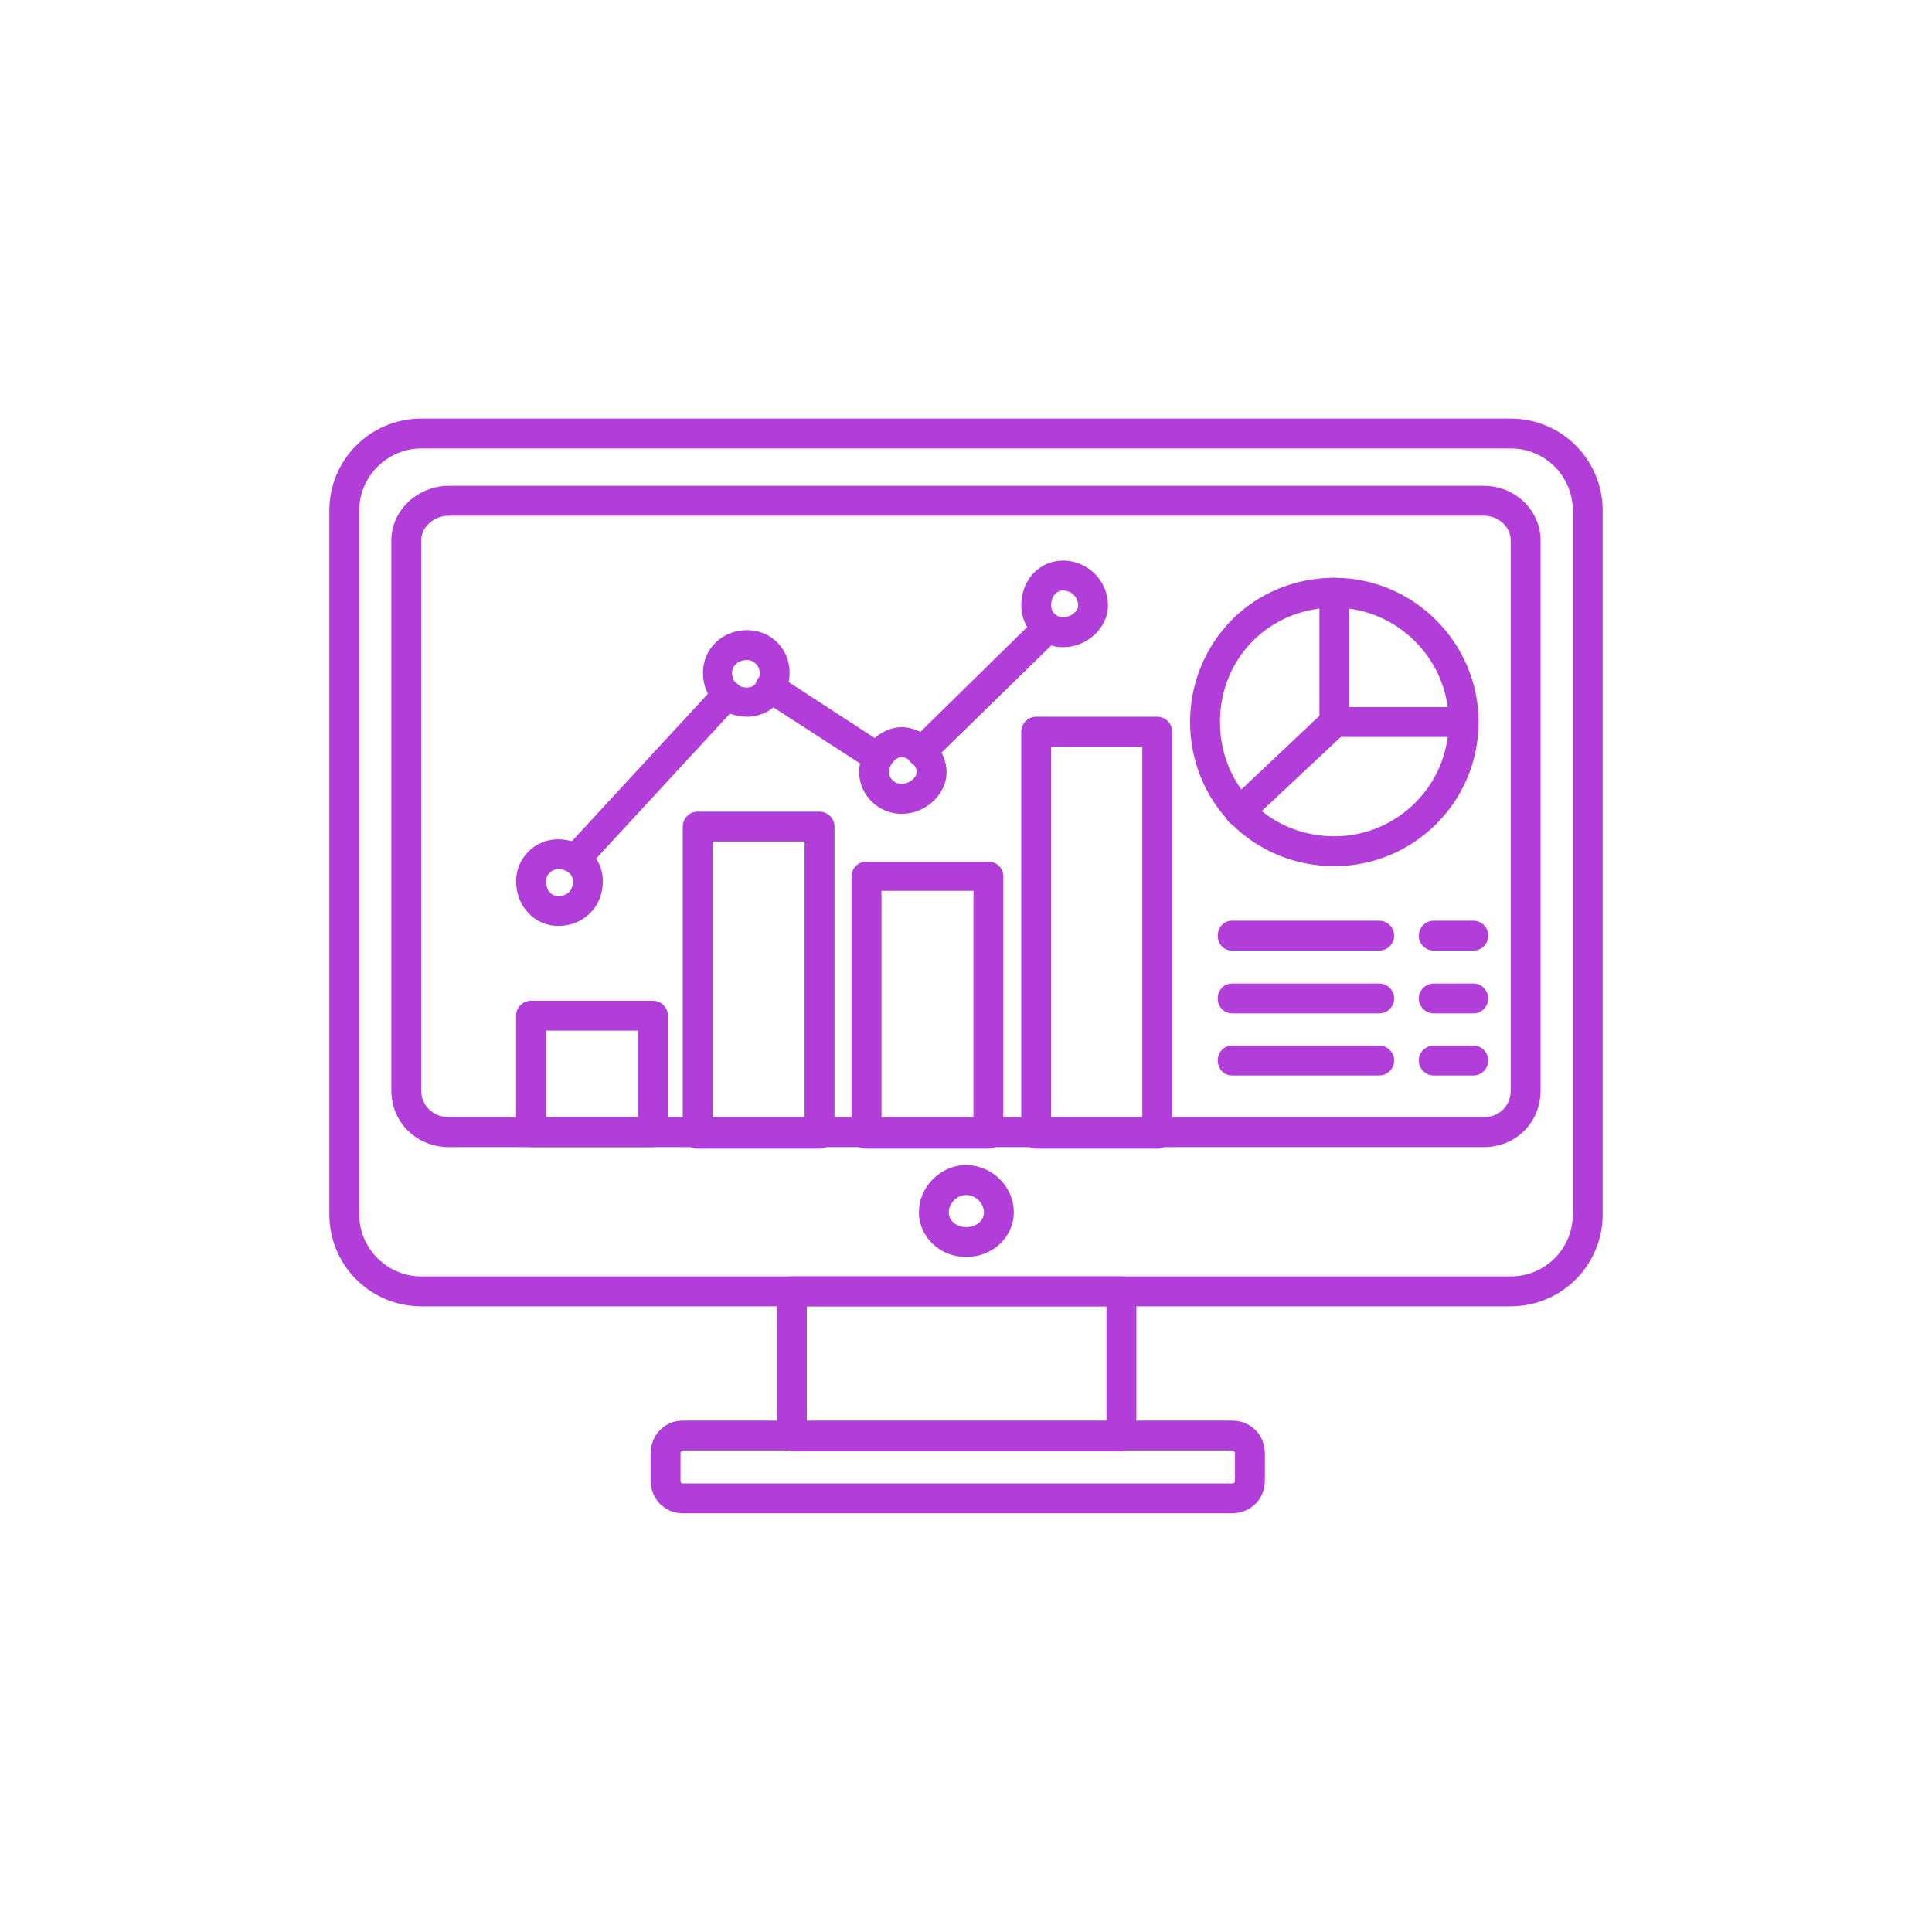
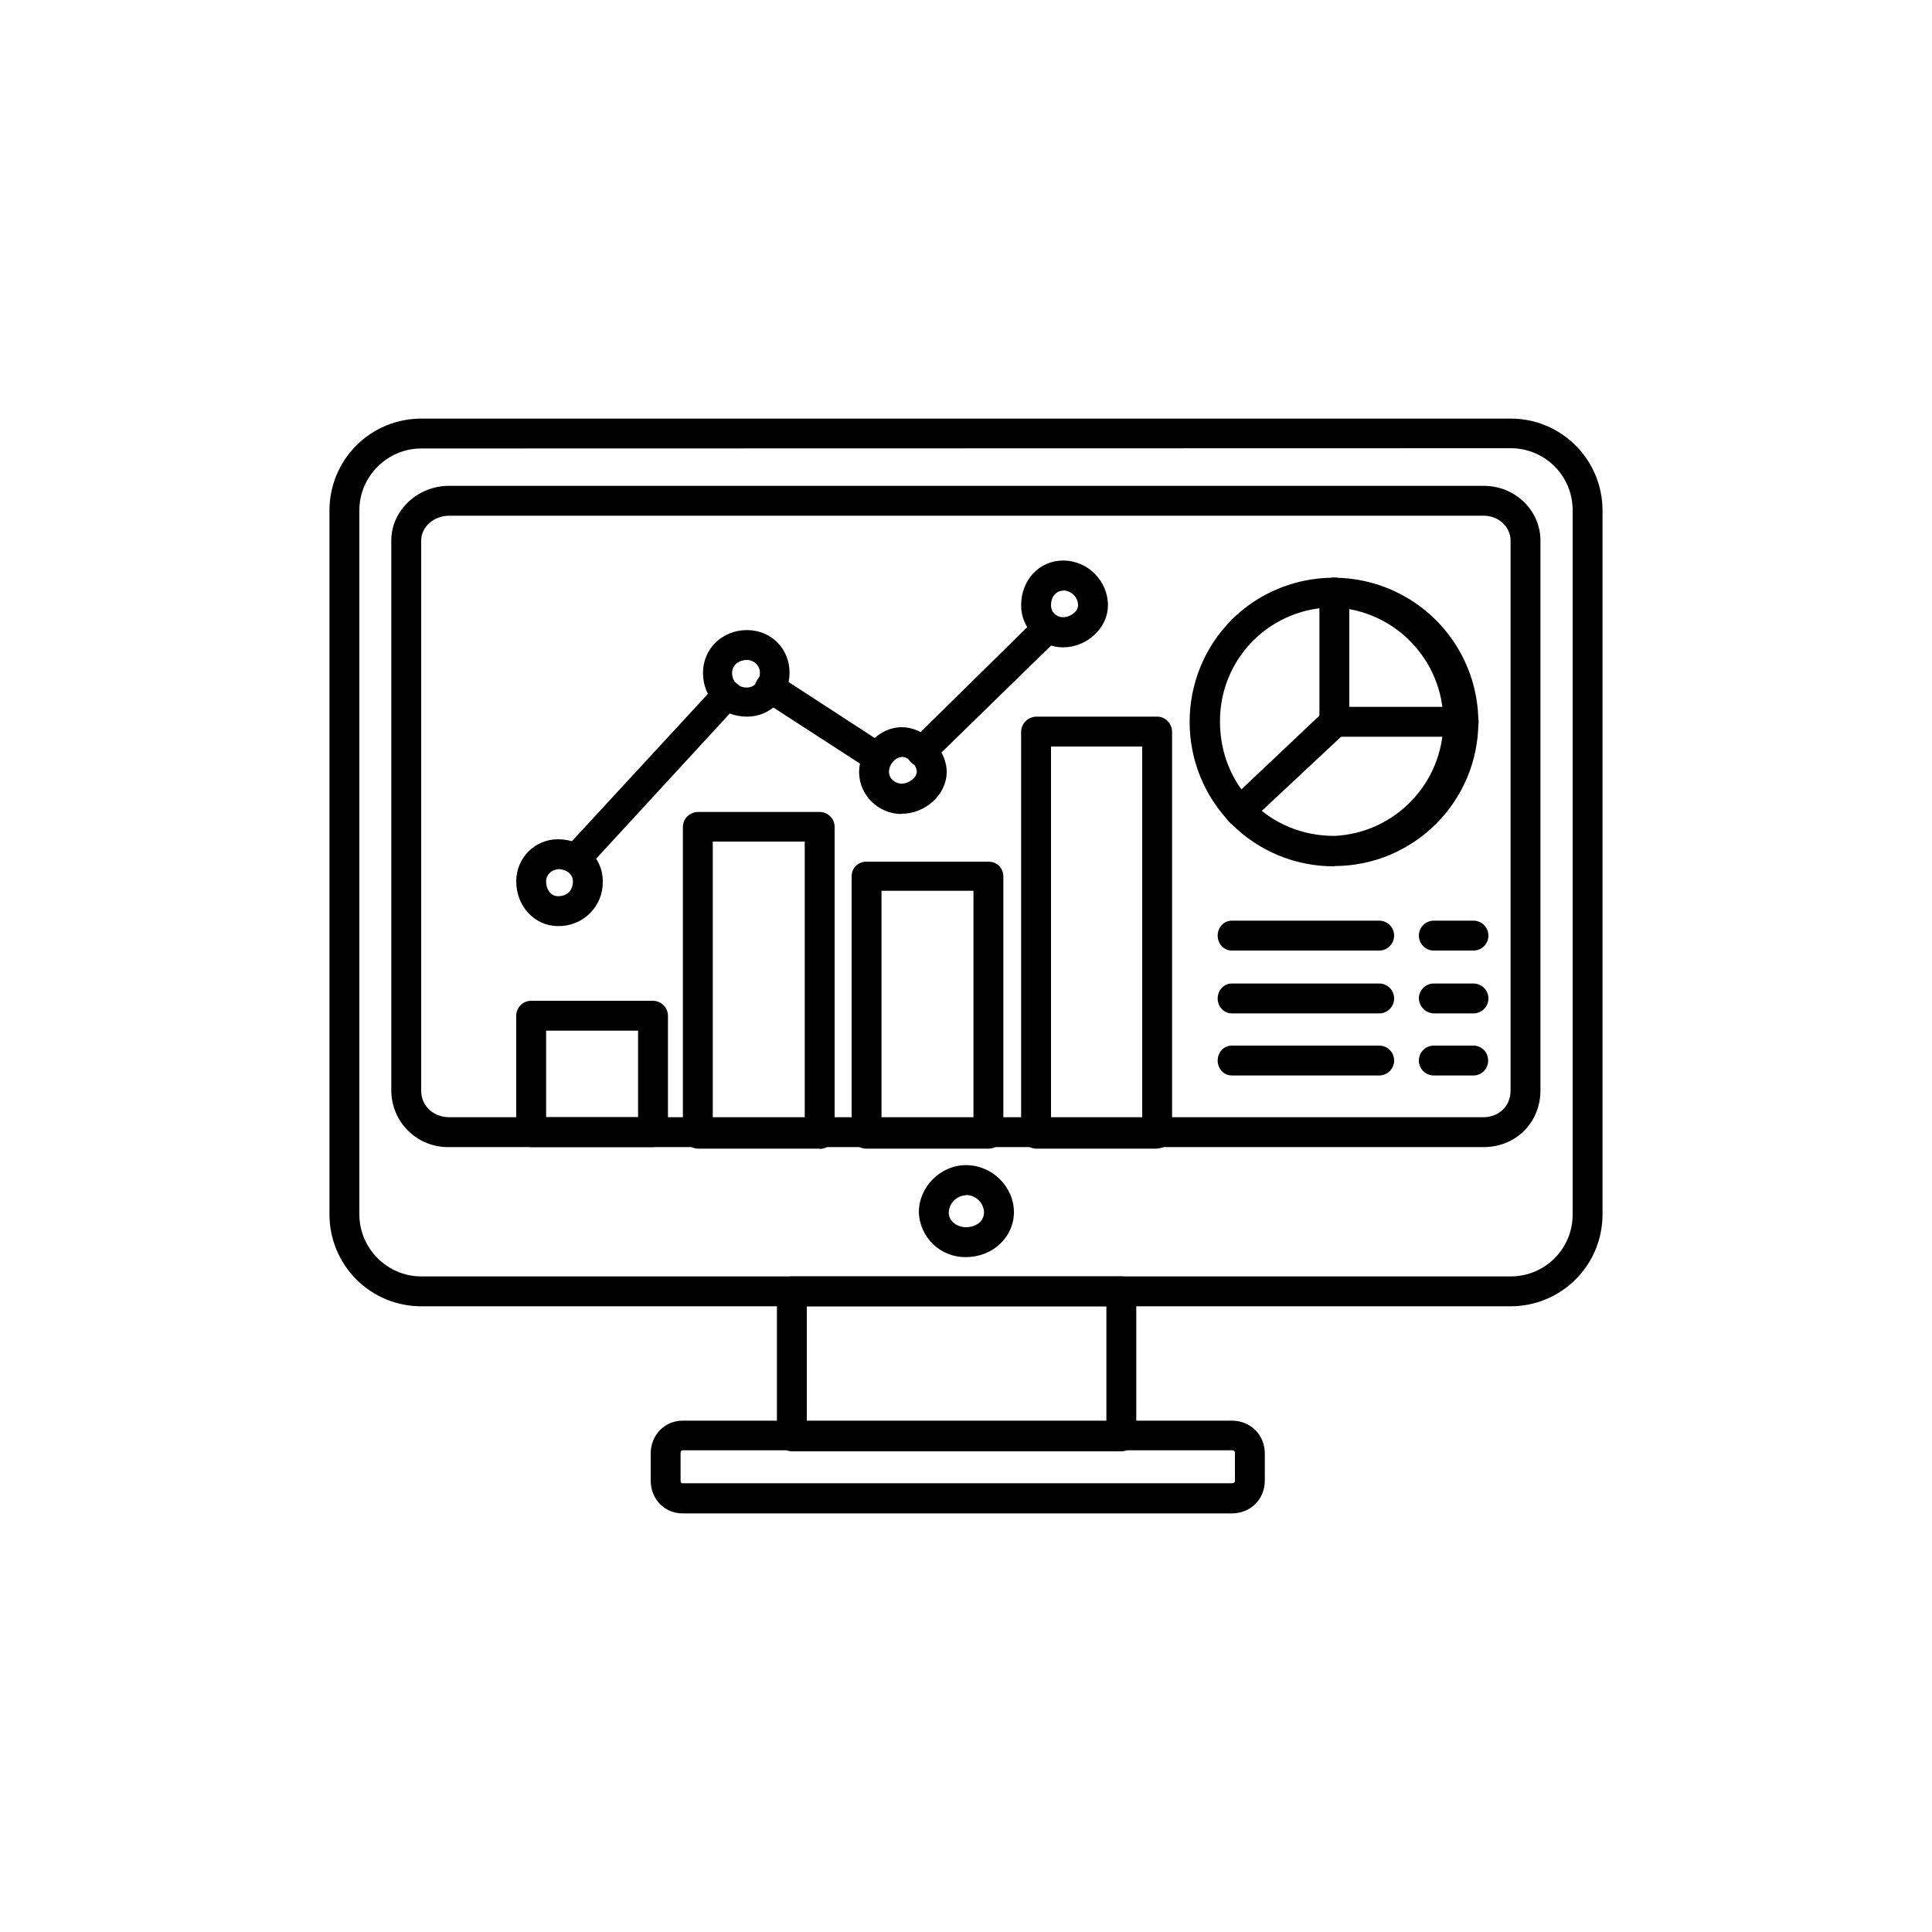
- <svg xmlns="http://www.w3.org/2000/svg" width="100" zoomAndPan="magnify" viewBox="0 0 75 75" height="100" preserveAspectRatio="xMidYMid meet" version="1.0">
+ <svg xmlns="http://www.w3.org/2000/svg" width="100" height="100" viewBox="0 0 75 75">
  <defs>
-     <clipPath id="781ad18137">
-       <path d="M 12.785 16 L 62.285 16 L 62.285 51 L 12.785 51 Z M 12.785 16 " clip-rule="nonzero" />
+     <clipPath id="a">
+       <path d="M12.79 16h49.5v35h-49.5Zm0 0" />
    </clipPath>
  </defs>
-   <g clip-path="url(#781ad18137)">
-     <path fill="#b13ed9" d="M 58.645 50.711 L 16.352 50.711 C 14.379 50.711 12.785 49.117 12.785 47.145 L 12.785 19.816 C 12.785 17.844 14.379 16.25 16.352 16.25 L 58.645 16.25 C 60.617 16.25 62.215 17.844 62.215 19.816 L 62.215 47.145 C 62.215 49.117 60.617 50.711 58.645 50.711 Z M 16.352 17.41 C 15.047 17.41 13.945 18.484 13.945 19.816 L 13.945 47.145 C 13.945 48.477 15.047 49.551 16.352 49.551 L 58.645 49.551 C 59.98 49.551 61.055 48.477 61.055 47.145 L 61.055 19.816 C 61.055 18.484 59.98 17.41 58.645 17.41 Z M 16.352 17.41 " fill-opacity="1" fill-rule="evenodd" />
+   <g clip-path="url(#a)">
+     <path fill="currentColor" fill-rule="evenodd" d="M58.64 50.71H16.35a3.56 3.56 0 0 1-3.56-3.57V19.82a3.56 3.56 0 0 1 3.56-3.57h42.3c1.97 0 3.56 1.6 3.56 3.57v27.32c0 1.98-1.6 3.57-3.57 3.57m-42.29-33.3c-1.3 0-2.4 1.07-2.4 2.4v27.33c0 1.34 1.1 2.41 2.4 2.41h42.3a2.4 2.4 0 0 0 2.4-2.4V19.81a2.4 2.4 0 0 0-2.4-2.41Zm0 0" />
  </g>
-   <path fill="#b13ed9" d="M 57.602 44.531 L 17.426 44.531 C 16.176 44.531 15.191 43.574 15.191 42.328 L 15.191 20.977 C 15.191 19.816 16.207 18.859 17.426 18.859 L 57.602 18.859 C 58.82 18.859 59.805 19.816 59.805 20.977 L 59.805 42.328 C 59.805 43.574 58.848 44.531 57.602 44.531 Z M 17.426 20.02 C 16.844 20.02 16.352 20.457 16.352 20.977 L 16.352 42.328 C 16.352 42.996 16.902 43.371 17.426 43.371 L 57.602 43.371 C 58.125 43.371 58.645 42.996 58.645 42.328 L 58.645 20.977 C 58.645 20.457 58.18 20.02 57.602 20.02 Z M 17.426 20.02 " fill-opacity="1" fill-rule="evenodd" />
-   <path fill="#b13ed9" d="M 37.5 48.797 C 36.484 48.797 35.672 48.016 35.672 47.059 C 35.672 46.07 36.512 45.23 37.5 45.23 C 38.516 45.23 39.355 46.07 39.355 47.059 C 39.355 48.016 38.543 48.797 37.5 48.797 Z M 37.5 46.391 C 37.152 46.391 36.832 46.707 36.832 47.059 C 36.832 47.434 37.18 47.637 37.5 47.637 C 37.848 47.637 38.195 47.434 38.195 47.059 C 38.195 46.707 37.875 46.391 37.5 46.391 Z M 37.5 46.391 " fill-opacity="1" fill-rule="evenodd" />
-   <path fill="#b13ed9" d="M 43.531 56.34 L 30.738 56.34 C 30.422 56.34 30.16 56.078 30.16 55.758 L 30.16 50.133 C 30.16 49.812 30.422 49.551 30.738 49.551 L 43.531 49.551 C 43.852 49.551 44.113 49.812 44.113 50.133 L 44.113 55.758 C 44.113 56.078 43.852 56.34 43.531 56.34 Z M 31.32 55.18 L 42.953 55.18 L 42.953 50.711 L 31.32 50.711 Z M 31.32 55.18 " fill-opacity="1" fill-rule="evenodd" />
-   <path fill="#b13ed9" d="M 47.824 58.746 L 26.504 58.746 C 25.809 58.746 25.258 58.195 25.258 57.469 L 25.258 56.426 C 25.258 55.699 25.809 55.148 26.504 55.148 L 47.824 55.148 C 48.551 55.148 49.102 55.699 49.102 56.426 L 49.102 57.469 C 49.102 58.195 48.551 58.746 47.824 58.746 Z M 26.504 56.309 C 26.445 56.309 26.418 56.34 26.418 56.426 L 26.418 57.469 C 26.418 57.559 26.445 57.586 26.504 57.586 L 47.824 57.586 C 47.914 57.586 47.941 57.559 47.941 57.469 L 47.941 56.426 C 47.941 56.34 47.914 56.309 47.824 56.309 Z M 26.504 56.309 " fill-opacity="1" fill-rule="evenodd" />
-   <path fill="#b13ed9" d="M 22.355 33.918 C 22.211 33.918 22.066 33.859 21.949 33.77 C 21.719 33.539 21.719 33.191 21.922 32.957 L 27.809 26.578 C 28.043 26.344 28.391 26.316 28.621 26.547 C 28.855 26.75 28.883 27.129 28.652 27.359 L 22.762 33.742 C 22.645 33.859 22.5 33.918 22.355 33.918 Z M 34.02 29.973 C 33.93 29.973 33.816 29.941 33.727 29.855 L 29.551 27.156 C 29.289 26.984 29.23 26.637 29.406 26.375 C 29.578 26.082 29.926 26.027 30.188 26.199 L 34.336 28.898 C 34.625 29.07 34.684 29.418 34.512 29.711 C 34.395 29.883 34.219 29.973 34.02 29.973 Z M 35.758 29.77 C 35.613 29.77 35.469 29.711 35.352 29.594 C 35.121 29.363 35.148 29.016 35.352 28.781 L 40.285 23.938 C 40.516 23.734 40.891 23.734 41.094 23.965 C 41.328 24.199 41.328 24.547 41.094 24.777 L 36.164 29.594 C 36.078 29.711 35.902 29.77 35.758 29.77 Z M 35.758 29.77 " fill-opacity="1" fill-rule="evenodd" />
-   <path fill="#b13ed9" d="M 25.344 44.531 L 20.617 44.531 C 20.297 44.531 20.035 44.273 20.035 43.953 L 20.035 39.426 C 20.035 39.109 20.297 38.848 20.617 38.848 L 25.344 38.848 C 25.664 38.848 25.926 39.109 25.926 39.426 L 25.926 43.953 C 25.926 44.273 25.664 44.531 25.344 44.531 Z M 21.195 43.371 L 24.766 43.371 L 24.766 40.008 L 21.195 40.008 Z M 21.195 43.371 " fill-opacity="1" fill-rule="evenodd" />
-   <path fill="#b13ed9" d="M 31.812 44.59 L 27.086 44.59 C 26.766 44.59 26.504 44.328 26.504 44.012 L 26.504 32.09 C 26.504 31.77 26.766 31.508 27.086 31.508 L 31.812 31.508 C 32.133 31.508 32.395 31.77 32.395 32.09 L 32.395 44.012 C 32.395 44.328 32.133 44.59 31.812 44.59 Z M 27.664 43.43 L 31.234 43.43 L 31.234 32.668 L 27.664 32.668 Z M 27.664 43.43 " fill-opacity="1" fill-rule="evenodd" />
-   <path fill="#b13ed9" d="M 38.367 44.59 L 33.641 44.59 C 33.32 44.59 33.059 44.359 33.059 44.012 L 33.059 34.031 C 33.059 33.684 33.32 33.453 33.641 33.453 L 38.367 33.453 C 38.688 33.453 38.949 33.684 38.949 34.031 L 38.949 44.012 C 38.949 44.359 38.688 44.59 38.367 44.59 Z M 34.219 43.461 L 37.789 43.461 L 37.789 34.582 L 34.219 34.582 Z M 34.219 43.461 " fill-opacity="1" fill-rule="evenodd" />
-   <path fill="#b13ed9" d="M 44.926 44.59 L 40.227 44.59 C 39.906 44.59 39.645 44.328 39.645 44.012 L 39.645 28.406 C 39.645 28.086 39.906 27.824 40.227 27.824 L 44.926 27.824 C 45.242 27.824 45.504 28.086 45.504 28.406 L 45.504 44.012 C 45.504 44.328 45.242 44.59 44.926 44.59 Z M 40.805 43.43 L 44.344 43.43 L 44.344 28.984 L 40.805 28.984 Z M 40.805 43.43 " fill-opacity="1" fill-rule="evenodd" />
-   <path fill="#b13ed9" d="M 21.66 35.945 C 20.762 35.945 20.035 35.191 20.035 34.207 C 20.035 33.309 20.762 32.582 21.66 32.582 C 22.645 32.582 23.402 33.277 23.402 34.207 C 23.402 35.191 22.676 35.945 21.66 35.945 Z M 21.66 33.742 C 21.43 33.742 21.195 33.945 21.195 34.207 C 21.195 34.555 21.398 34.785 21.66 34.785 C 22.039 34.785 22.242 34.555 22.242 34.207 C 22.242 33.945 22.008 33.742 21.66 33.742 Z M 21.66 33.742 " fill-opacity="1" fill-rule="evenodd" />
-   <path fill="#b13ed9" d="M 29 27.824 C 28.012 27.824 27.289 27.098 27.289 26.113 C 27.289 25.184 28.043 24.461 29 24.461 C 29.926 24.461 30.652 25.184 30.652 26.113 C 30.652 27.07 29.926 27.824 29 27.824 Z M 29 25.621 C 28.68 25.621 28.418 25.824 28.418 26.113 C 28.418 26.461 28.652 26.691 29 26.691 C 29.289 26.691 29.492 26.434 29.492 26.113 C 29.492 25.852 29.262 25.621 29 25.621 Z M 29 25.621 " fill-opacity="1" fill-rule="evenodd" />
-   <path fill="#b13ed9" d="M 35.004 31.594 C 34.105 31.594 33.352 30.871 33.352 29.973 C 33.352 29.043 34.133 28.23 35.004 28.23 C 35.902 28.23 36.746 29.07 36.746 29.973 C 36.746 30.84 35.934 31.594 35.004 31.594 Z M 35.004 29.391 C 34.773 29.391 34.512 29.68 34.512 29.973 C 34.512 30.23 34.742 30.434 35.004 30.434 C 35.266 30.434 35.586 30.203 35.586 29.973 C 35.586 29.711 35.266 29.391 35.004 29.391 Z M 35.004 29.391 " fill-opacity="1" fill-rule="evenodd" />
-   <path fill="#b13ed9" d="M 41.27 25.125 C 40.371 25.125 39.645 24.402 39.645 23.504 C 39.645 22.516 40.34 21.762 41.27 21.762 C 42.227 21.762 43.012 22.547 43.012 23.504 C 43.012 24.371 42.199 25.125 41.27 25.125 Z M 41.27 22.922 C 41.008 22.922 40.805 23.152 40.805 23.504 C 40.805 23.762 41.008 23.965 41.27 23.965 C 41.559 23.965 41.852 23.734 41.852 23.504 C 41.852 23.152 41.559 22.922 41.27 22.922 Z M 41.27 22.922 " fill-opacity="1" fill-rule="evenodd" />
-   <path fill="#b13ed9" d="M 51.801 33.625 C 50.293 33.625 48.871 33.047 47.824 32 C 46.781 30.957 46.199 29.535 46.199 28.027 C 46.199 26.52 46.781 25.125 47.824 24.055 C 48.871 23.008 50.293 22.43 51.801 22.43 C 54.875 22.43 57.398 24.953 57.398 28.027 C 57.398 31.133 54.875 33.625 51.801 33.625 Z M 51.801 23.59 C 49.305 23.59 47.359 25.531 47.359 28.027 C 47.359 30.523 49.305 32.465 51.801 32.465 C 54.234 32.465 56.238 30.492 56.238 28.027 C 56.238 25.59 54.234 23.59 51.801 23.59 Z M 51.801 23.59 " fill-opacity="1" fill-rule="evenodd" />
-   <path fill="#b13ed9" d="M 56.816 28.609 L 51.801 28.609 C 51.48 28.609 51.219 28.348 51.219 28.027 L 51.219 23.008 C 51.219 22.691 51.48 22.43 51.801 22.43 C 52.117 22.43 52.379 22.691 52.379 23.008 L 52.379 27.449 L 56.816 27.449 C 57.137 27.449 57.398 27.707 57.398 28.027 C 57.398 28.348 57.137 28.609 56.816 28.609 Z M 56.816 28.609 " fill-opacity="1" fill-rule="evenodd" />
-   <path fill="#b13ed9" d="M 48.117 32.09 C 47.969 32.09 47.824 32.031 47.711 31.914 C 47.477 31.684 47.508 31.305 47.738 31.074 L 51.395 27.621 C 51.625 27.391 52.004 27.391 52.207 27.621 C 52.438 27.852 52.438 28.23 52.207 28.461 L 48.523 31.914 C 48.406 32.031 48.262 32.09 48.117 32.09 Z M 48.117 32.09 " fill-opacity="1" fill-rule="evenodd" />
-   <path fill="#b13ed9" d="M 53.539 36.902 L 47.824 36.902 C 47.508 36.902 47.273 36.645 47.273 36.324 C 47.273 36.004 47.508 35.742 47.824 35.742 L 53.539 35.742 C 53.859 35.742 54.121 36.004 54.121 36.324 C 54.121 36.645 53.859 36.902 53.539 36.902 Z M 53.539 36.902 " fill-opacity="1" fill-rule="evenodd" />
-   <path fill="#b13ed9" d="M 53.539 39.34 L 47.824 39.34 C 47.508 39.34 47.273 39.078 47.273 38.762 C 47.273 38.441 47.508 38.18 47.824 38.18 L 53.539 38.18 C 53.859 38.18 54.121 38.441 54.121 38.762 C 54.121 39.078 53.859 39.34 53.539 39.34 Z M 53.539 39.34 " fill-opacity="1" fill-rule="evenodd" />
-   <path fill="#b13ed9" d="M 53.539 41.75 L 47.824 41.75 C 47.508 41.75 47.273 41.488 47.273 41.168 C 47.273 40.848 47.508 40.59 47.824 40.59 L 53.539 40.59 C 53.859 40.59 54.121 40.848 54.121 41.168 C 54.121 41.488 53.859 41.75 53.539 41.75 Z M 53.539 41.75 " fill-opacity="1" fill-rule="evenodd" />
-   <path fill="#b13ed9" d="M 57.195 36.902 L 55.656 36.902 C 55.34 36.902 55.078 36.645 55.078 36.324 C 55.078 36.004 55.34 35.742 55.656 35.742 L 57.195 35.742 C 57.516 35.742 57.773 36.004 57.773 36.324 C 57.773 36.645 57.516 36.902 57.195 36.902 Z M 57.195 36.902 " fill-opacity="1" fill-rule="evenodd" />
-   <path fill="#b13ed9" d="M 57.195 39.34 L 55.656 39.34 C 55.34 39.34 55.078 39.078 55.078 38.762 C 55.078 38.441 55.34 38.18 55.656 38.18 L 57.195 38.18 C 57.516 38.18 57.773 38.441 57.773 38.762 C 57.773 39.078 57.516 39.34 57.195 39.34 Z M 57.195 39.34 " fill-opacity="1" fill-rule="evenodd" />
-   <path fill="#b13ed9" d="M 57.195 41.75 L 55.656 41.75 C 55.34 41.75 55.078 41.488 55.078 41.168 C 55.078 40.848 55.34 40.59 55.656 40.59 L 57.195 40.59 C 57.516 40.59 57.773 40.848 57.773 41.168 C 57.773 41.488 57.516 41.75 57.195 41.75 Z M 57.195 41.75 " fill-opacity="1" fill-rule="evenodd" />
+   <path fill="currentColor" fill-rule="evenodd" d="M57.6 44.53H17.43a2.2 2.2 0 0 1-2.24-2.2V20.98c0-1.16 1.02-2.12 2.24-2.12H57.6c1.22 0 2.2.96 2.2 2.12v21.35c0 1.24-.95 2.2-2.2 2.2M17.43 20.02c-.59 0-1.08.44-1.08.96v21.35c0 .67.55 1.04 1.08 1.04H57.6c.52 0 1.04-.37 1.04-1.04V20.98c0-.52-.46-.96-1.04-.96ZM37.5 48.8a1.8 1.8 0 0 1-1.83-1.74c0-.99.84-1.83 1.83-1.83 1.02 0 1.86.84 1.86 1.83 0 .96-.82 1.74-1.86 1.74m0-2.4a.7.7 0 0 0-.67.66c0 .37.35.58.67.58.35 0 .7-.2.7-.58a.7.7 0 0 0-.7-.67m6.03 9.95h-12.8a.6.6 0 0 1-.57-.58v-5.63c0-.32.26-.58.58-.58h12.8c.31 0 .57.26.57.58v5.63c0 .32-.26.58-.58.58m-12.21-1.16h11.63v-4.47H31.32Zm0 0" />
+   <path fill="currentColor" fill-rule="evenodd" d="M47.82 58.75H26.5c-.7 0-1.24-.55-1.24-1.28v-1.04c0-.73.55-1.28 1.24-1.28h21.32c.73 0 1.28.55 1.28 1.28v1.04c0 .73-.55 1.28-1.28 1.28M26.5 56.3q-.08 0-.08.12v1.04q0 .13.08.12h21.32q.13 0 .12-.12v-1.04q0-.13-.12-.12Zm-4.14-22.38a.7.7 0 0 1-.41-.15.6.6 0 0 1-.03-.81l5.89-6.38c.23-.24.58-.26.81-.03.24.2.26.58.03.8l-5.89 6.4a.6.6 0 0 1-.4.17m11.66-3.95a.4.4 0 0 1-.3-.11l-4.17-2.7a.55.55 0 0 1-.14-.79c.17-.29.52-.34.78-.17l4.15 2.7c.28.17.34.52.17.81a.6.6 0 0 1-.49.26m1.74-.2a.6.6 0 0 1-.4-.18c-.24-.23-.21-.57 0-.8l4.93-4.85c.23-.2.6-.2.8.02.24.24.24.59 0 .82l-4.93 4.81c-.08.12-.26.18-.4.18M25.34 44.53h-4.72a.6.6 0 0 1-.58-.58v-4.52c0-.32.26-.58.58-.58h4.72c.32 0 .59.26.59.58v4.52c0 .32-.27.58-.59.58m-4.14-1.16h3.57v-3.36H21.2Zm10.61 1.22H27.1a.6.6 0 0 1-.59-.58V32.1c0-.32.27-.58.59-.58h4.72c.32 0 .58.26.58.58v11.92c0 .32-.26.58-.58.58m-4.15-1.16h3.57V32.67h-3.57Zm10.7 1.15h-4.73a.56.56 0 0 1-.58-.58v-9.98c0-.35.26-.58.58-.58h4.73c.32 0 .58.23.58.58v9.98c0 .35-.26.58-.58.58m-4.15-1.13h3.57v-8.88h-3.57Zm10.71 1.13h-4.7a.6.6 0 0 1-.59-.58v-15.6a.6.6 0 0 1 .59-.59h4.7c.31 0 .57.27.57.59V44c0 .32-.26.58-.57.58m-4.13-1.16h3.54V28.98H40.8Zm0 0" />
+   <path fill="currentColor" fill-rule="evenodd" d="M21.66 35.95c-.9 0-1.62-.76-1.62-1.74 0-.9.72-1.63 1.62-1.63.98 0 1.74.7 1.74 1.63a1.7 1.7 0 0 1-1.74 1.74m0-2.2c-.23 0-.46.2-.46.46 0 .34.2.58.46.58.38 0 .58-.24.58-.58 0-.26-.23-.47-.58-.47M29 27.82c-.99 0-1.71-.72-1.71-1.7 0-.94.75-1.66 1.71-1.66.93 0 1.65.72 1.65 1.65 0 .96-.72 1.71-1.65 1.71m0-2.2c-.32 0-.58.2-.58.5 0 .34.23.57.58.57.29 0 .5-.26.5-.58a.5.5 0 0 0-.5-.49m6 5.98c-.9 0-1.65-.73-1.65-1.63 0-.93.78-1.74 1.65-1.74.9 0 1.75.84 1.75 1.74 0 .87-.82 1.62-1.75 1.62m0-2.2c-.23 0-.49.28-.49.57 0 .26.23.46.5.46.26 0 .58-.23.58-.46 0-.26-.32-.58-.59-.58m6.27-4.25c-.9 0-1.63-.73-1.63-1.63 0-.98.7-1.74 1.63-1.74.96 0 1.74.79 1.74 1.74 0 .87-.81 1.63-1.74 1.63m0-2.2c-.26 0-.47.22-.47.57 0 .26.2.46.47.46.29 0 .58-.23.58-.46 0-.35-.3-.58-.58-.58M51.8 33.63A5.6 5.6 0 0 1 47.82 32a5.64 5.64 0 0 1 0-7.95 5.62 5.62 0 0 1 9.57 3.97 5.6 5.6 0 0 1-5.59 5.6m0-10.04a4.4 4.4 0 0 0-4.44 4.44c0 2.5 1.94 4.43 4.44 4.43a4.44 4.44 0 0 0 0-8.87m0 0" />
+   <path fill="currentColor" fill-rule="evenodd" d="M56.82 28.6H51.8a.6.6 0 0 1-.58-.57V23a.58.58 0 0 1 1.16 0v4.44h4.44a.58.58 0 1 1 0 1.16m0 0" />
+   <path fill="currentColor" fill-rule="evenodd" d="M48.12 32.09a.6.6 0 0 1-.4-.18c-.24-.23-.21-.6.02-.84l3.65-3.45a.57.57 0 0 1 .82 0 .6.6 0 0 1 0 .84l-3.69 3.45a.6.6 0 0 1-.4.18m5.42 4.81h-5.72c-.31 0-.55-.26-.55-.58s.24-.58.55-.58h5.72a.58.58 0 1 1 0 1.16m0 2.44h-5.72c-.31 0-.55-.26-.55-.58s.24-.58.55-.58h5.72a.58.58 0 0 1 0 1.16m0 2.41h-5.72c-.31 0-.55-.26-.55-.58s.24-.58.55-.58h5.72a.58.58 0 1 1 0 1.16m3.66-4.85h-1.54a.58.58 0 0 1 0-1.16h1.54a.58.58 0 0 1 0 1.16m0 2.44h-1.54a.6.6 0 0 1-.58-.58c0-.32.26-.58.58-.58h1.54a.58.58 0 0 1 0 1.16m0 2.41h-1.54a.58.58 0 0 1 0-1.16h1.54c.32 0 .57.26.57.58s-.25.58-.57.58m0 0" />
</svg>
